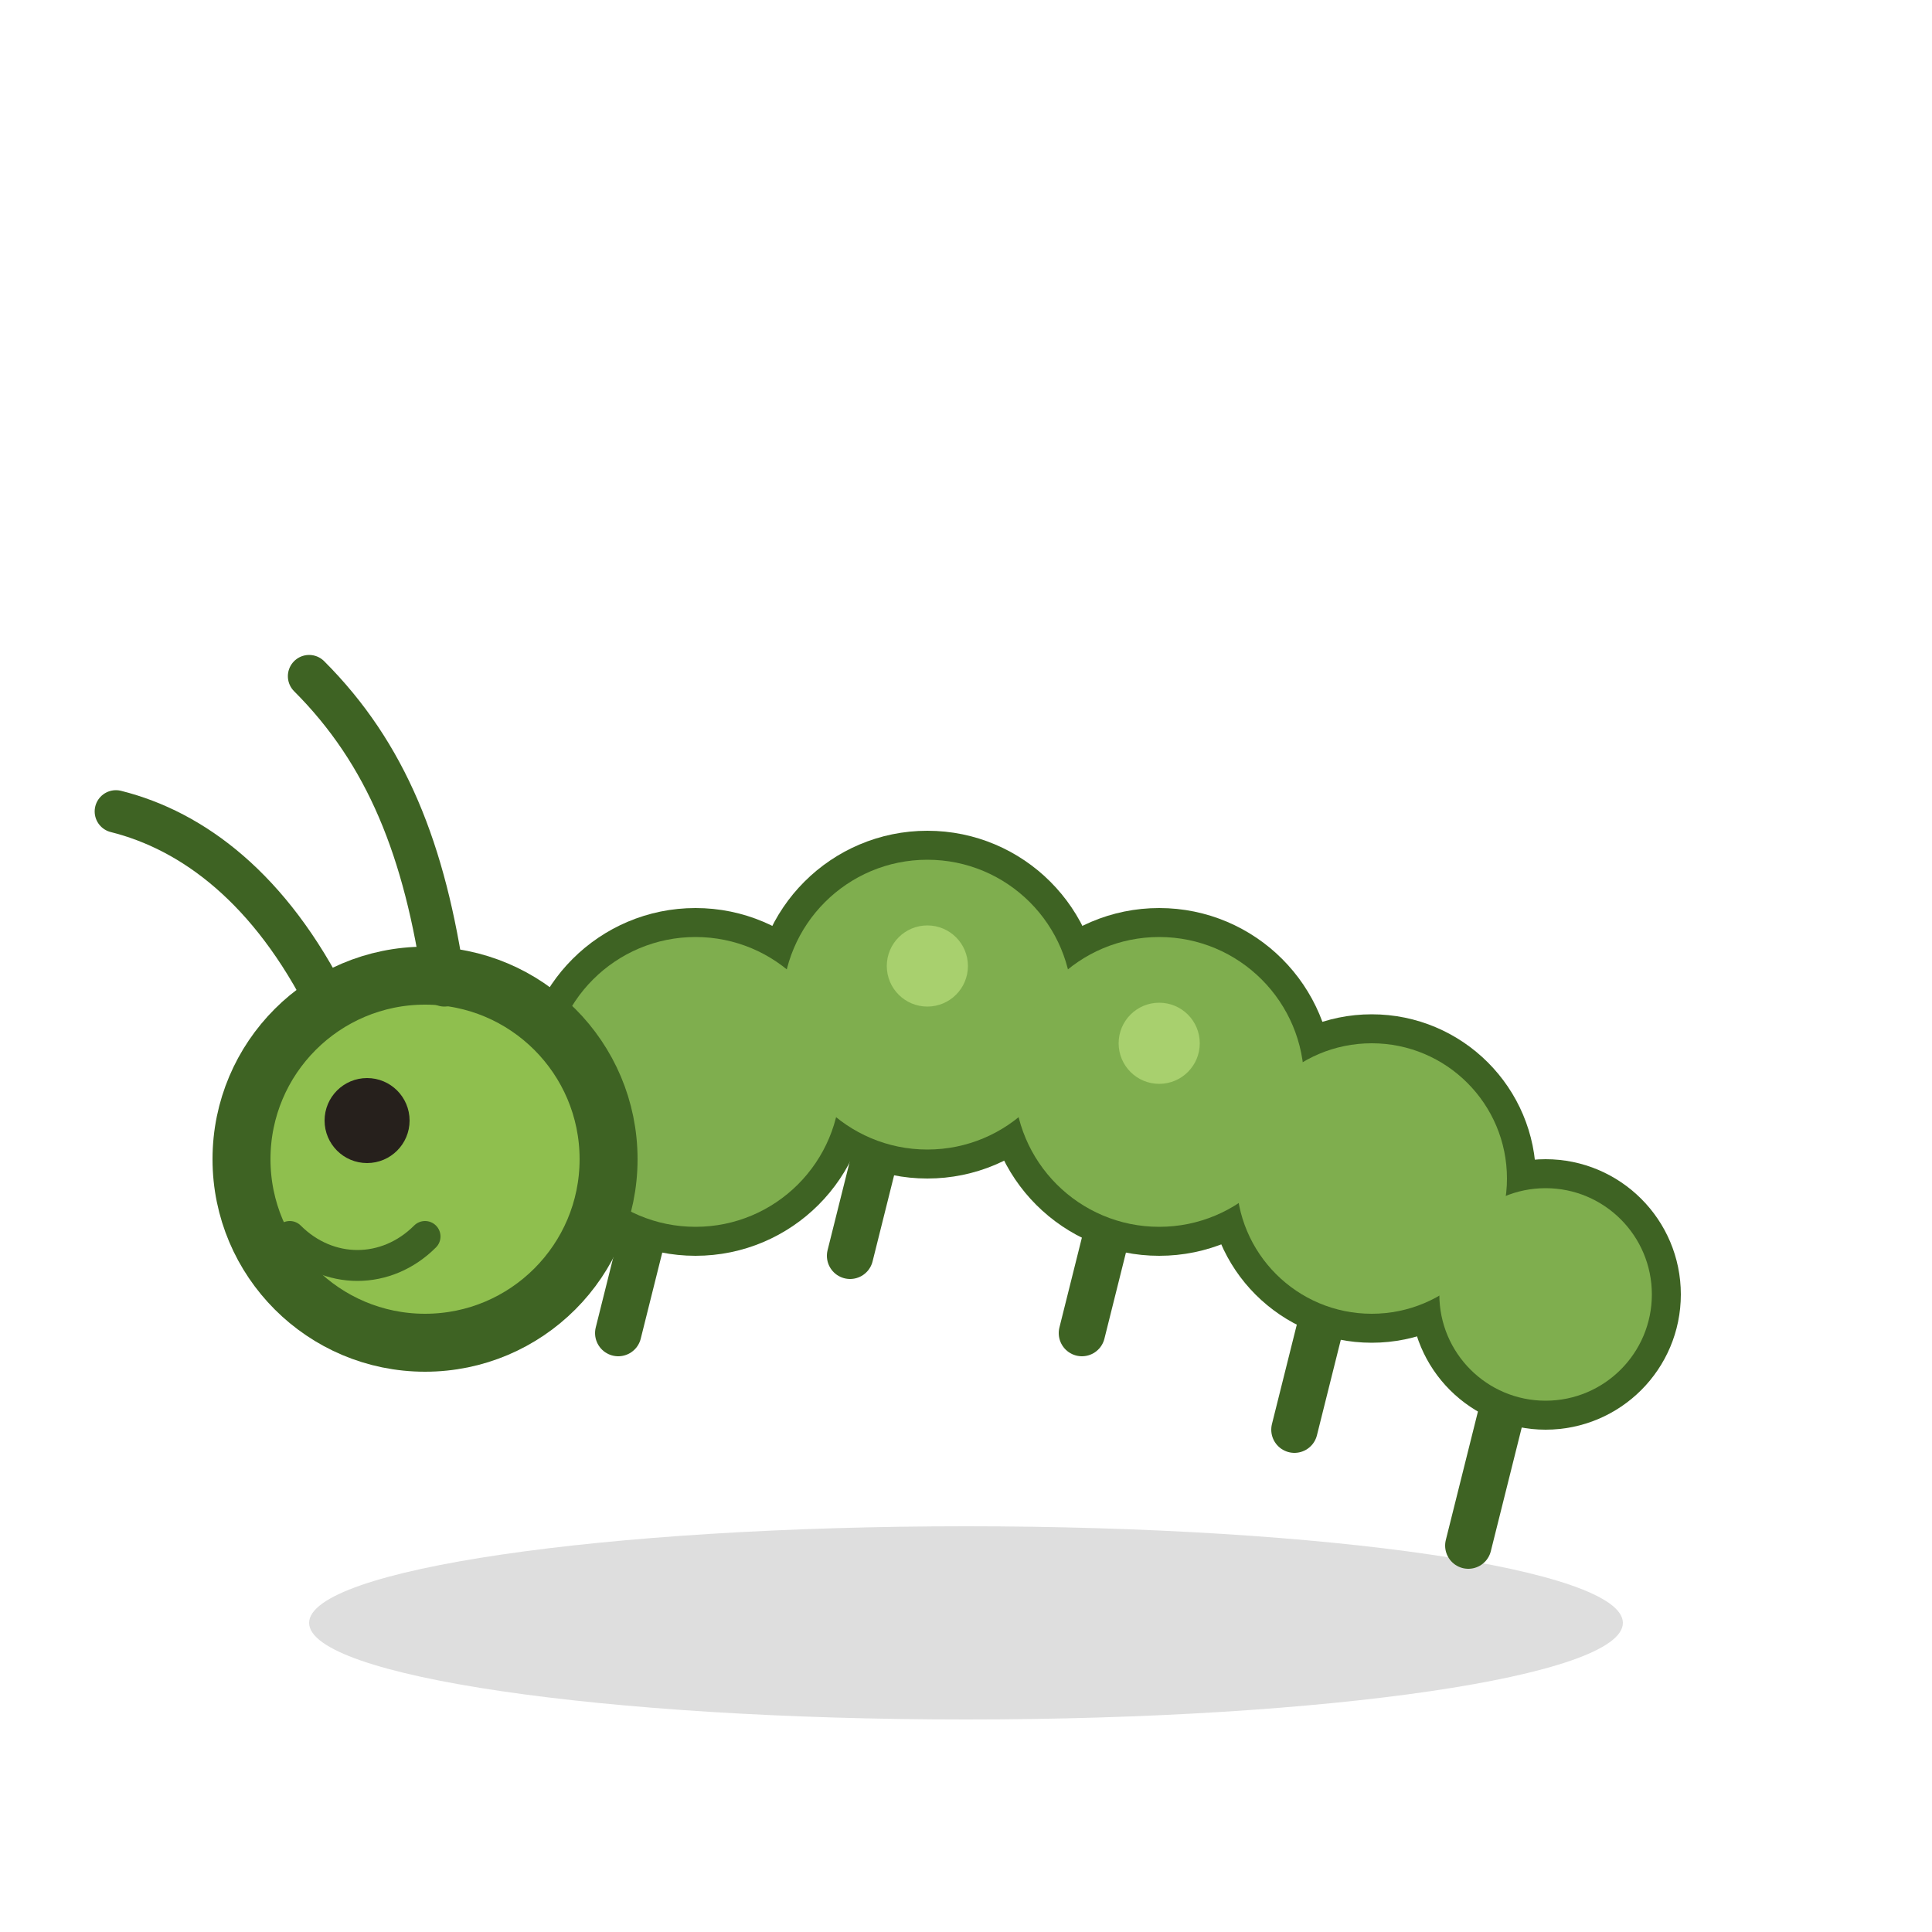
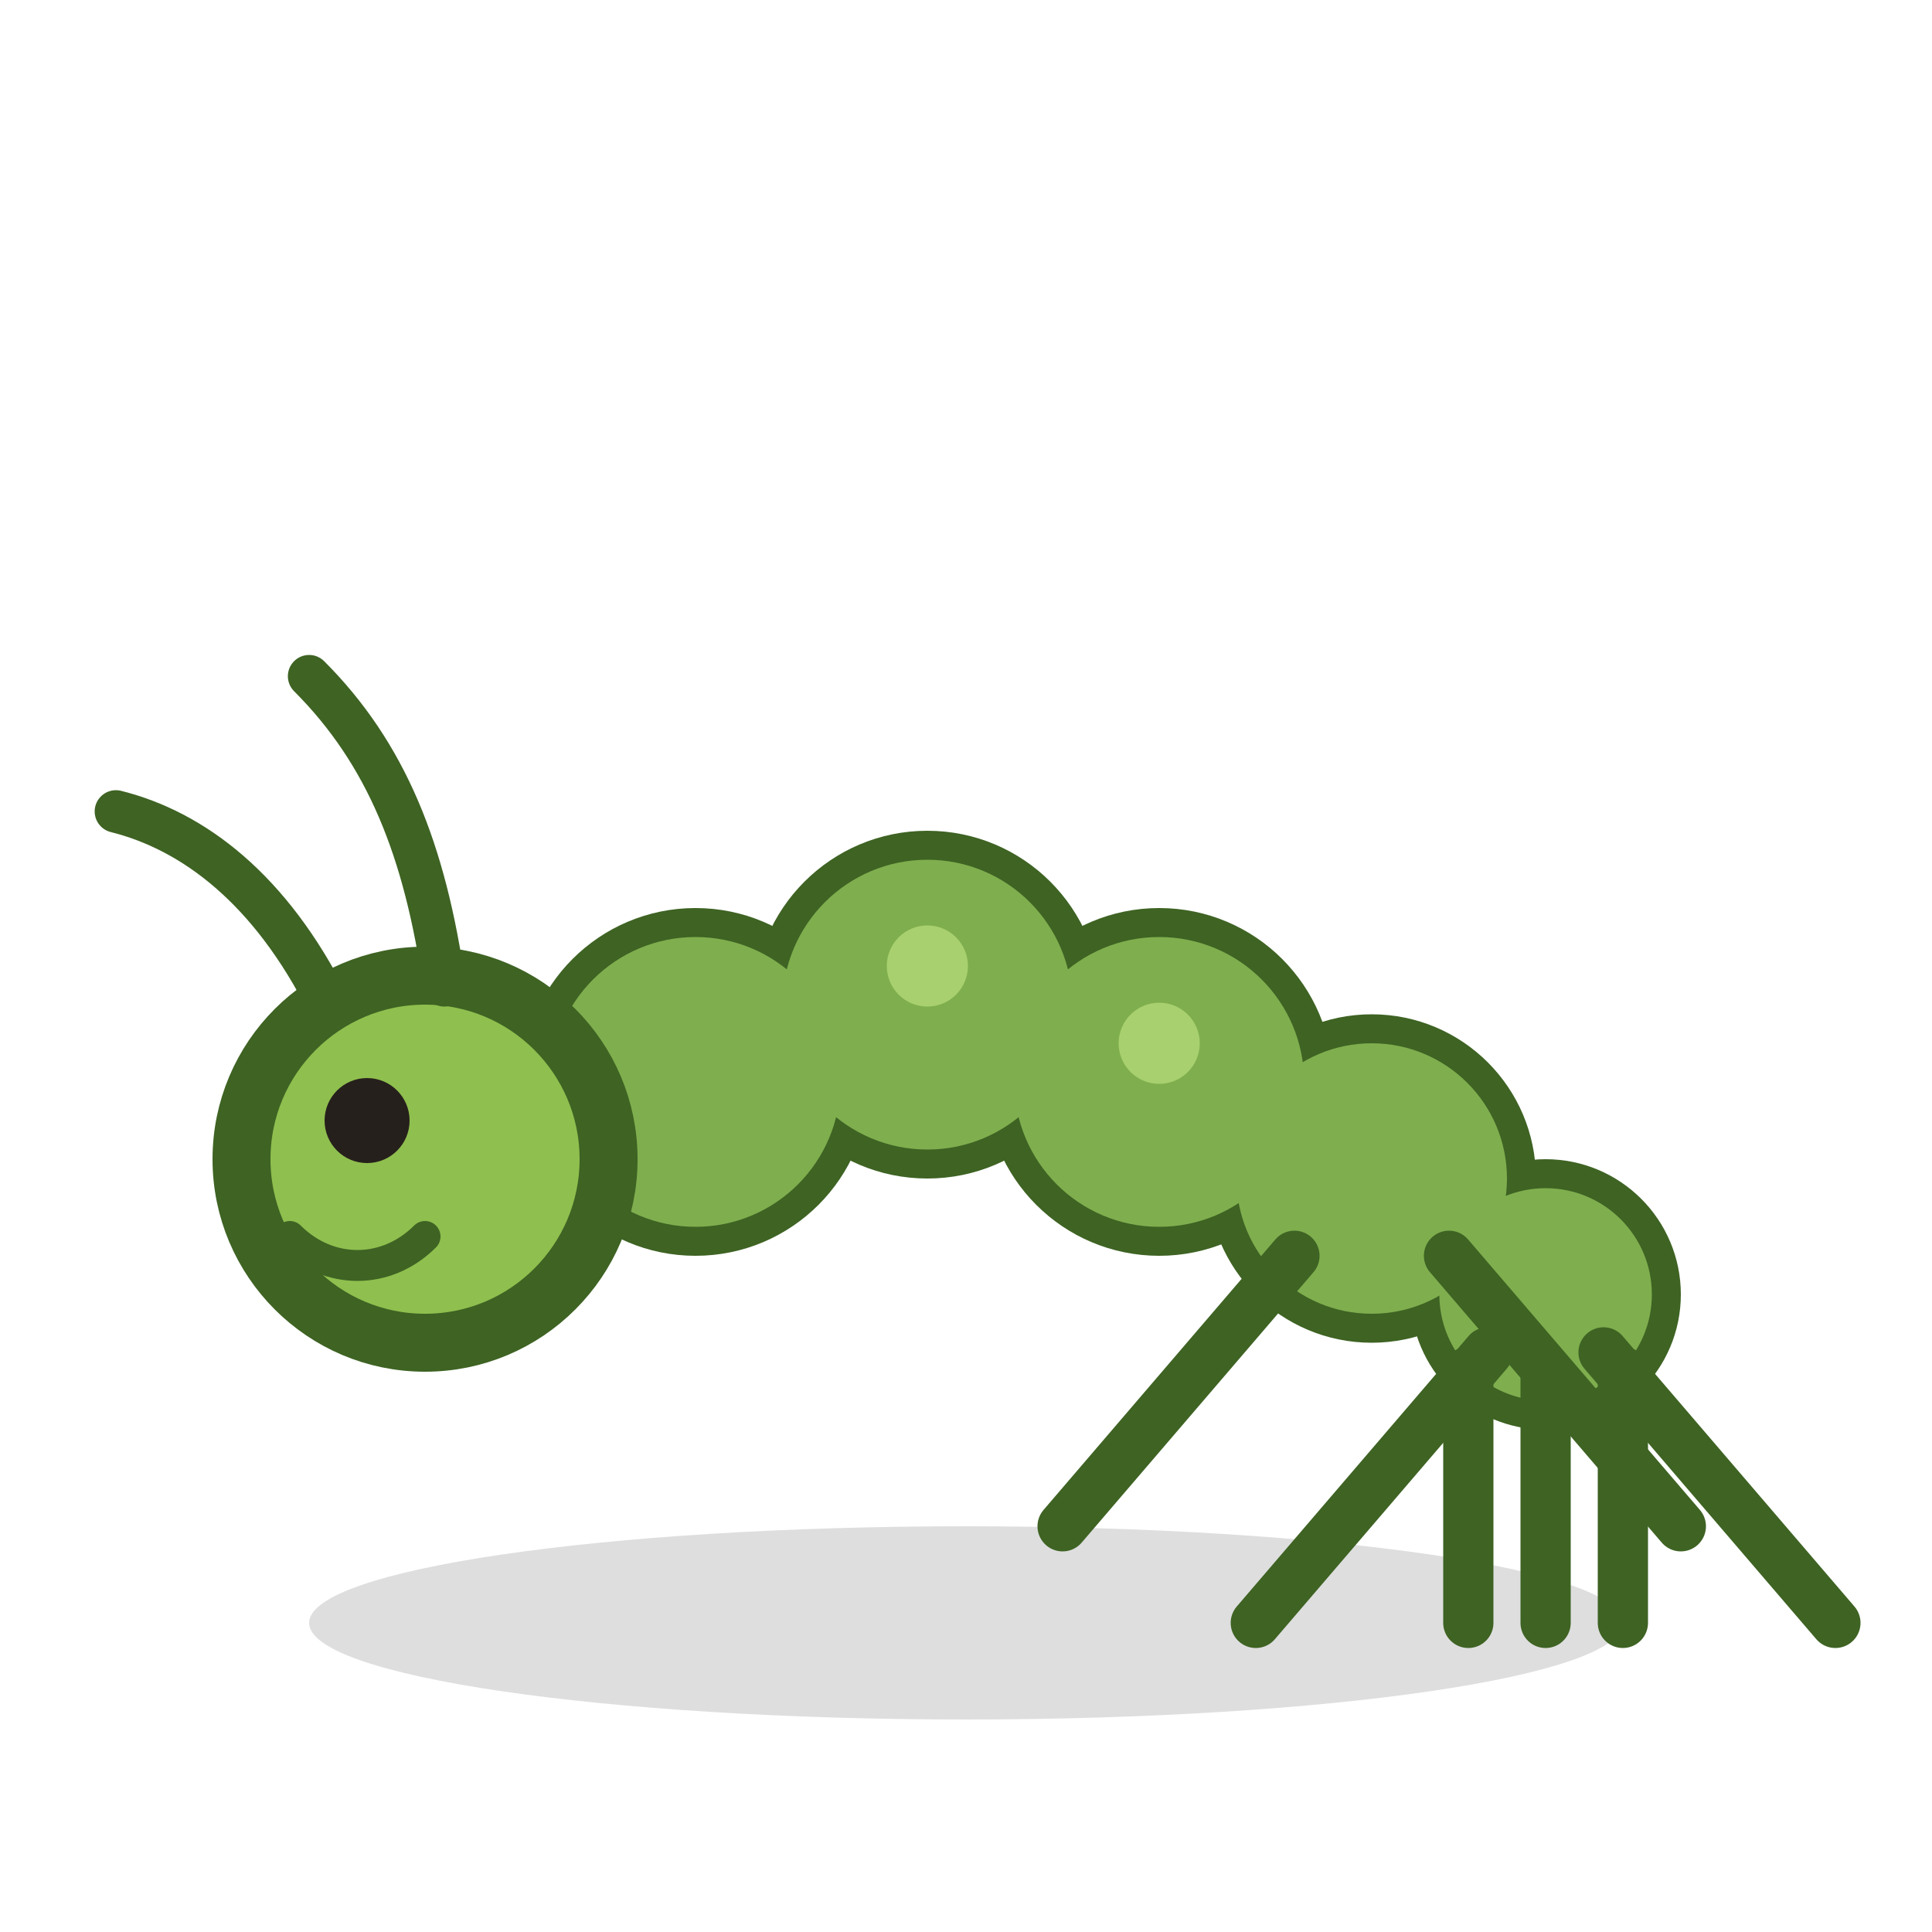
<svg xmlns="http://www.w3.org/2000/svg" viewBox="0 0 100 100">
  <ellipse cx="50" cy="84" rx="34" ry="5" fill="#000" opacity="0.13" />
-   <g stroke="#3e6323" stroke-width="2.4" stroke-linecap="round" fill="none">
-     <path d="M34 61 L32 69" />
-     <path d="M46 57 L44 65" />
-     <path d="M58 61 L56 69" />
-     <path d="M69 66 L67 74" />
-     <path d="M78 72 L76 80" />
-   </g>
  <g fill="#7fae4e" stroke="#3e6323" stroke-width="3">
    <circle cx="36" cy="56" r="7.5" />
    <circle cx="48" cy="52" r="7.5" />
    <circle cx="60" cy="56" r="7.5" />
    <circle cx="71" cy="61" r="7" />
    <circle cx="80" cy="67" r="5.5" />
  </g>
  <g fill="#7fae4e">
    <circle cx="36" cy="56" r="7.5" />
    <circle cx="48" cy="52" r="7.5" />
    <circle cx="60" cy="56" r="7.5" />
    <circle cx="71" cy="61" r="7" />
    <circle cx="80" cy="67" r="5.5" />
  </g>
+   <g stroke="#3e6323" stroke-width="2.6" stroke-linecap="round" fill="none">
+     <path d="M67 65 L55 79 M75 65 L87 79" />
+     <path d="M77 70 L65 84 M83 70 L95 84" />
+     <path d="M76 71 L76 84" />
+     <path d="M80 71 L80 84" />
+     <path d="M84 71 L84 84" />
+   </g>
  <circle cx="48" cy="50" r="2.1" fill="#a8d06e" />
  <circle cx="60" cy="54" r="2.1" fill="#a8d06e" />
  <circle cx="22" cy="60" r="9.5" fill="#8fbf4e" stroke="#3e6323" stroke-width="3" />
  <circle cx="19" cy="58" r="2.2" fill="#26201c" />
  <path d="M15 64 C17 66 20 66 22 64" fill="none" stroke="#3e6323" stroke-width="1.6" stroke-linecap="round" />
  <path d="M17 52 C14 46 10 43 6 42 M23 51 C22 44 20 39 16 35" fill="none" stroke="#3e6323" stroke-width="2.2" stroke-linecap="round" />
</svg>
